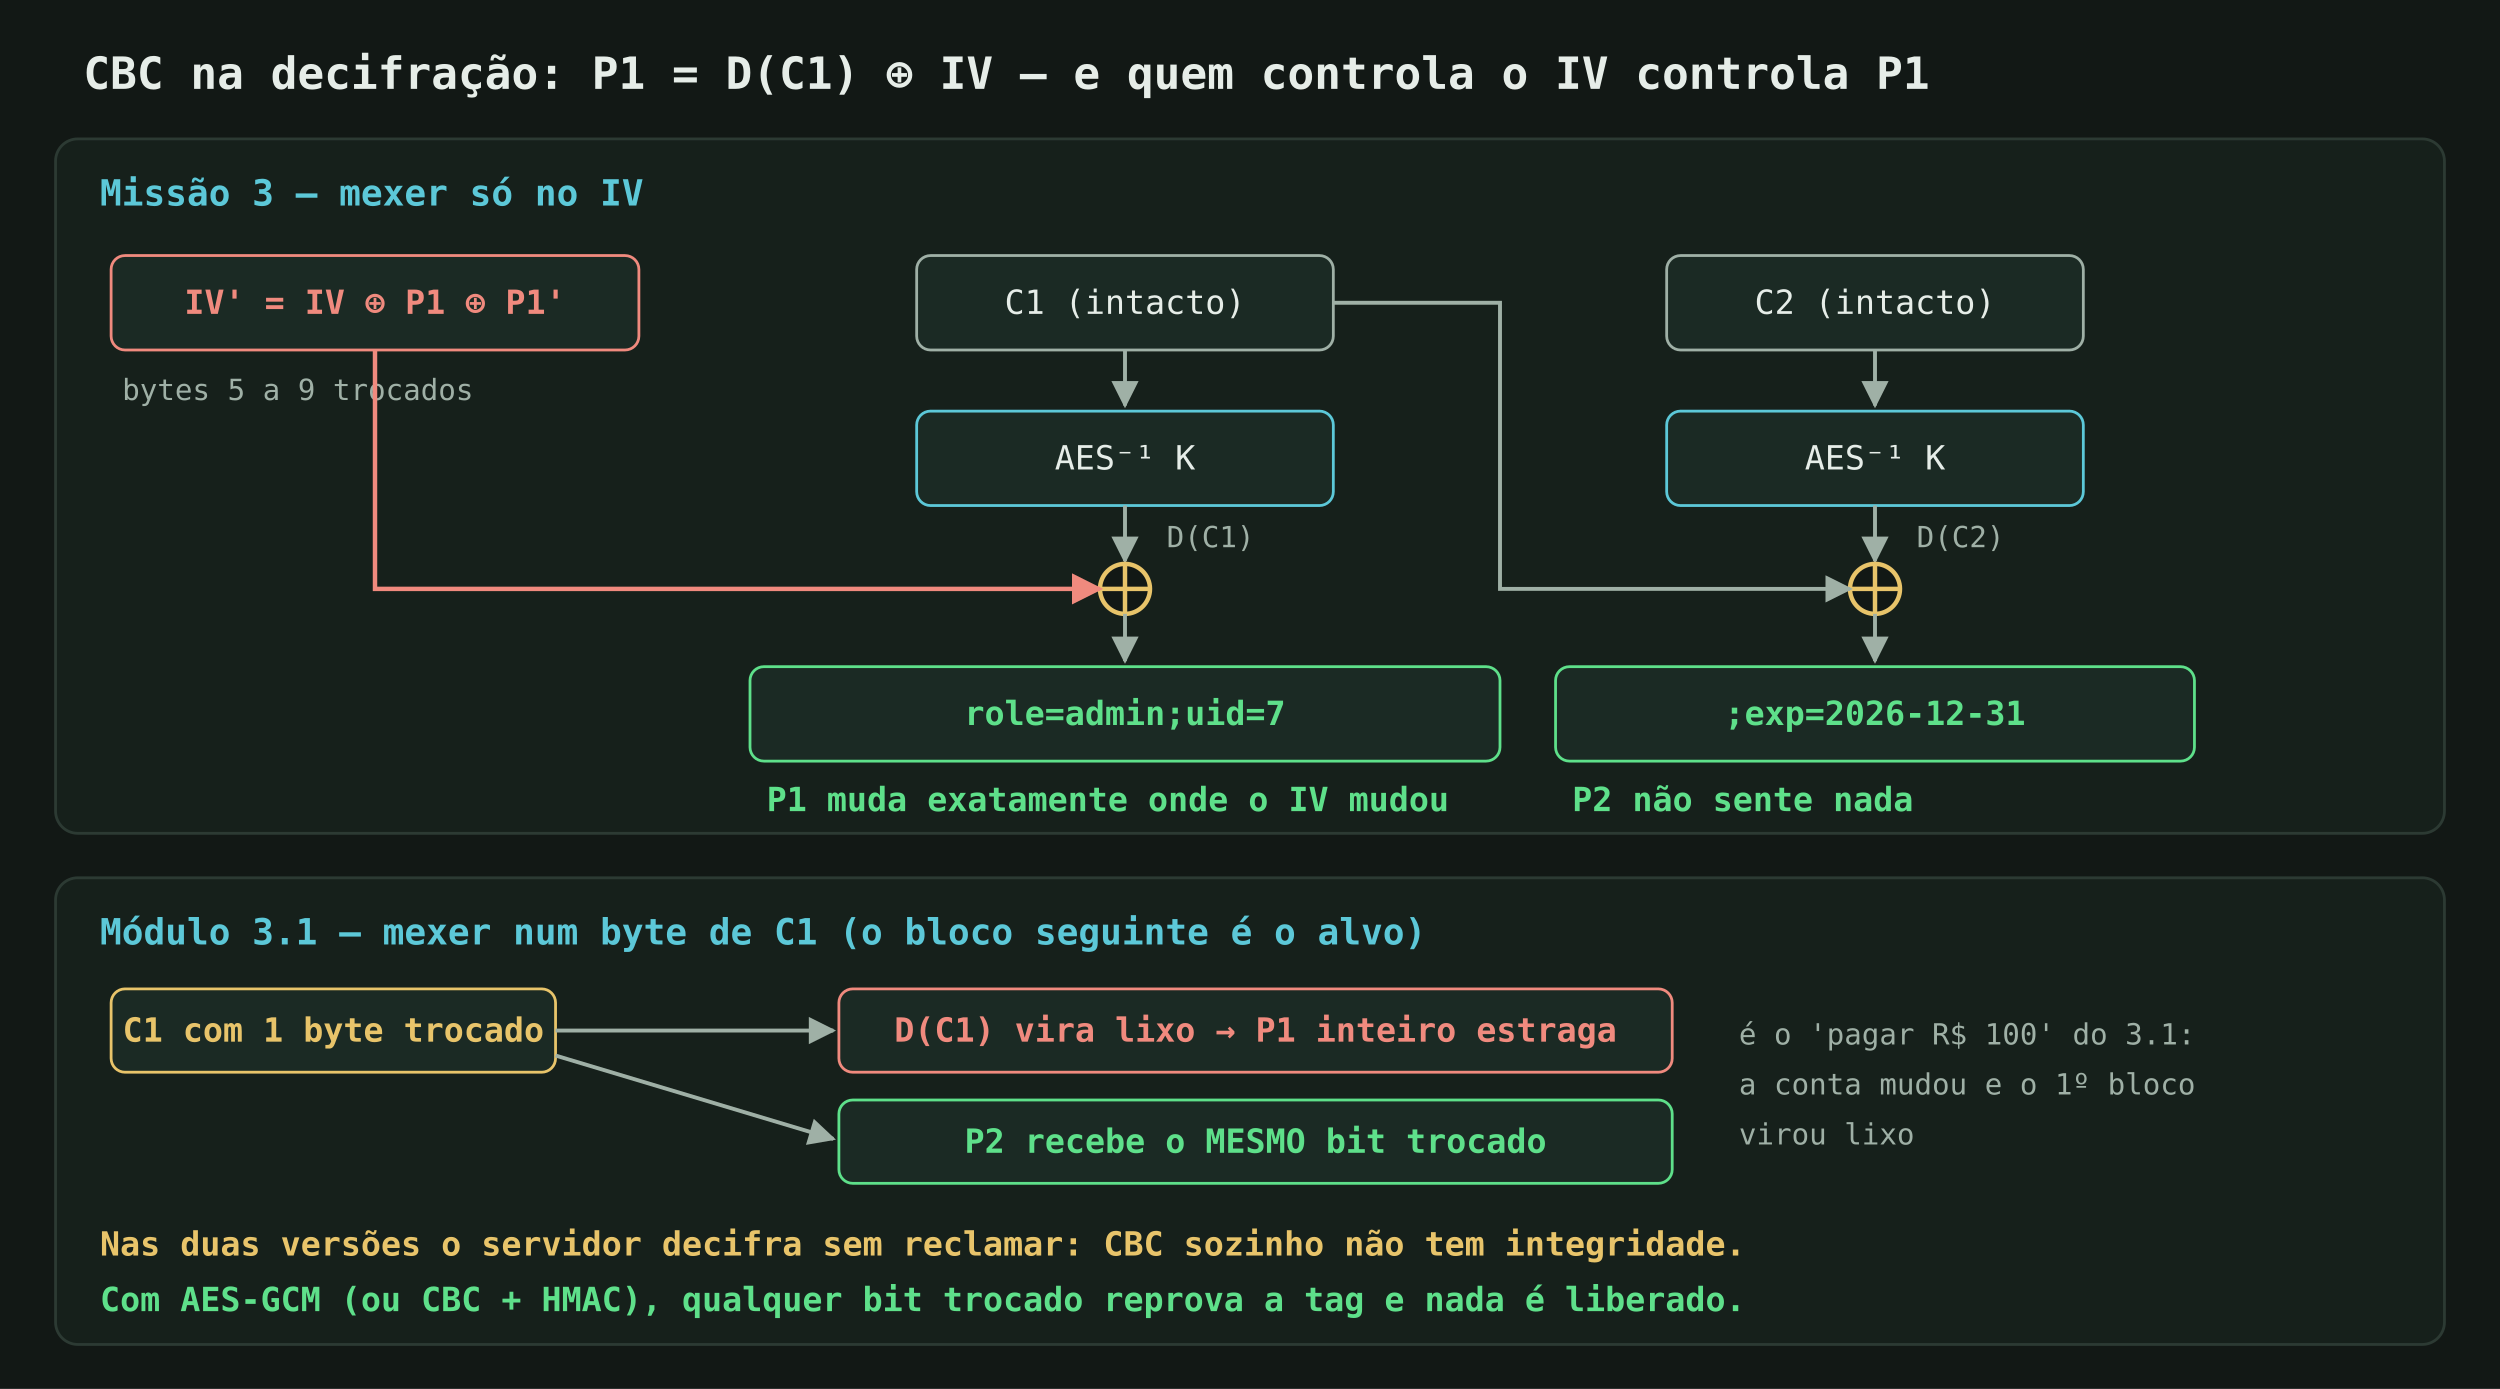
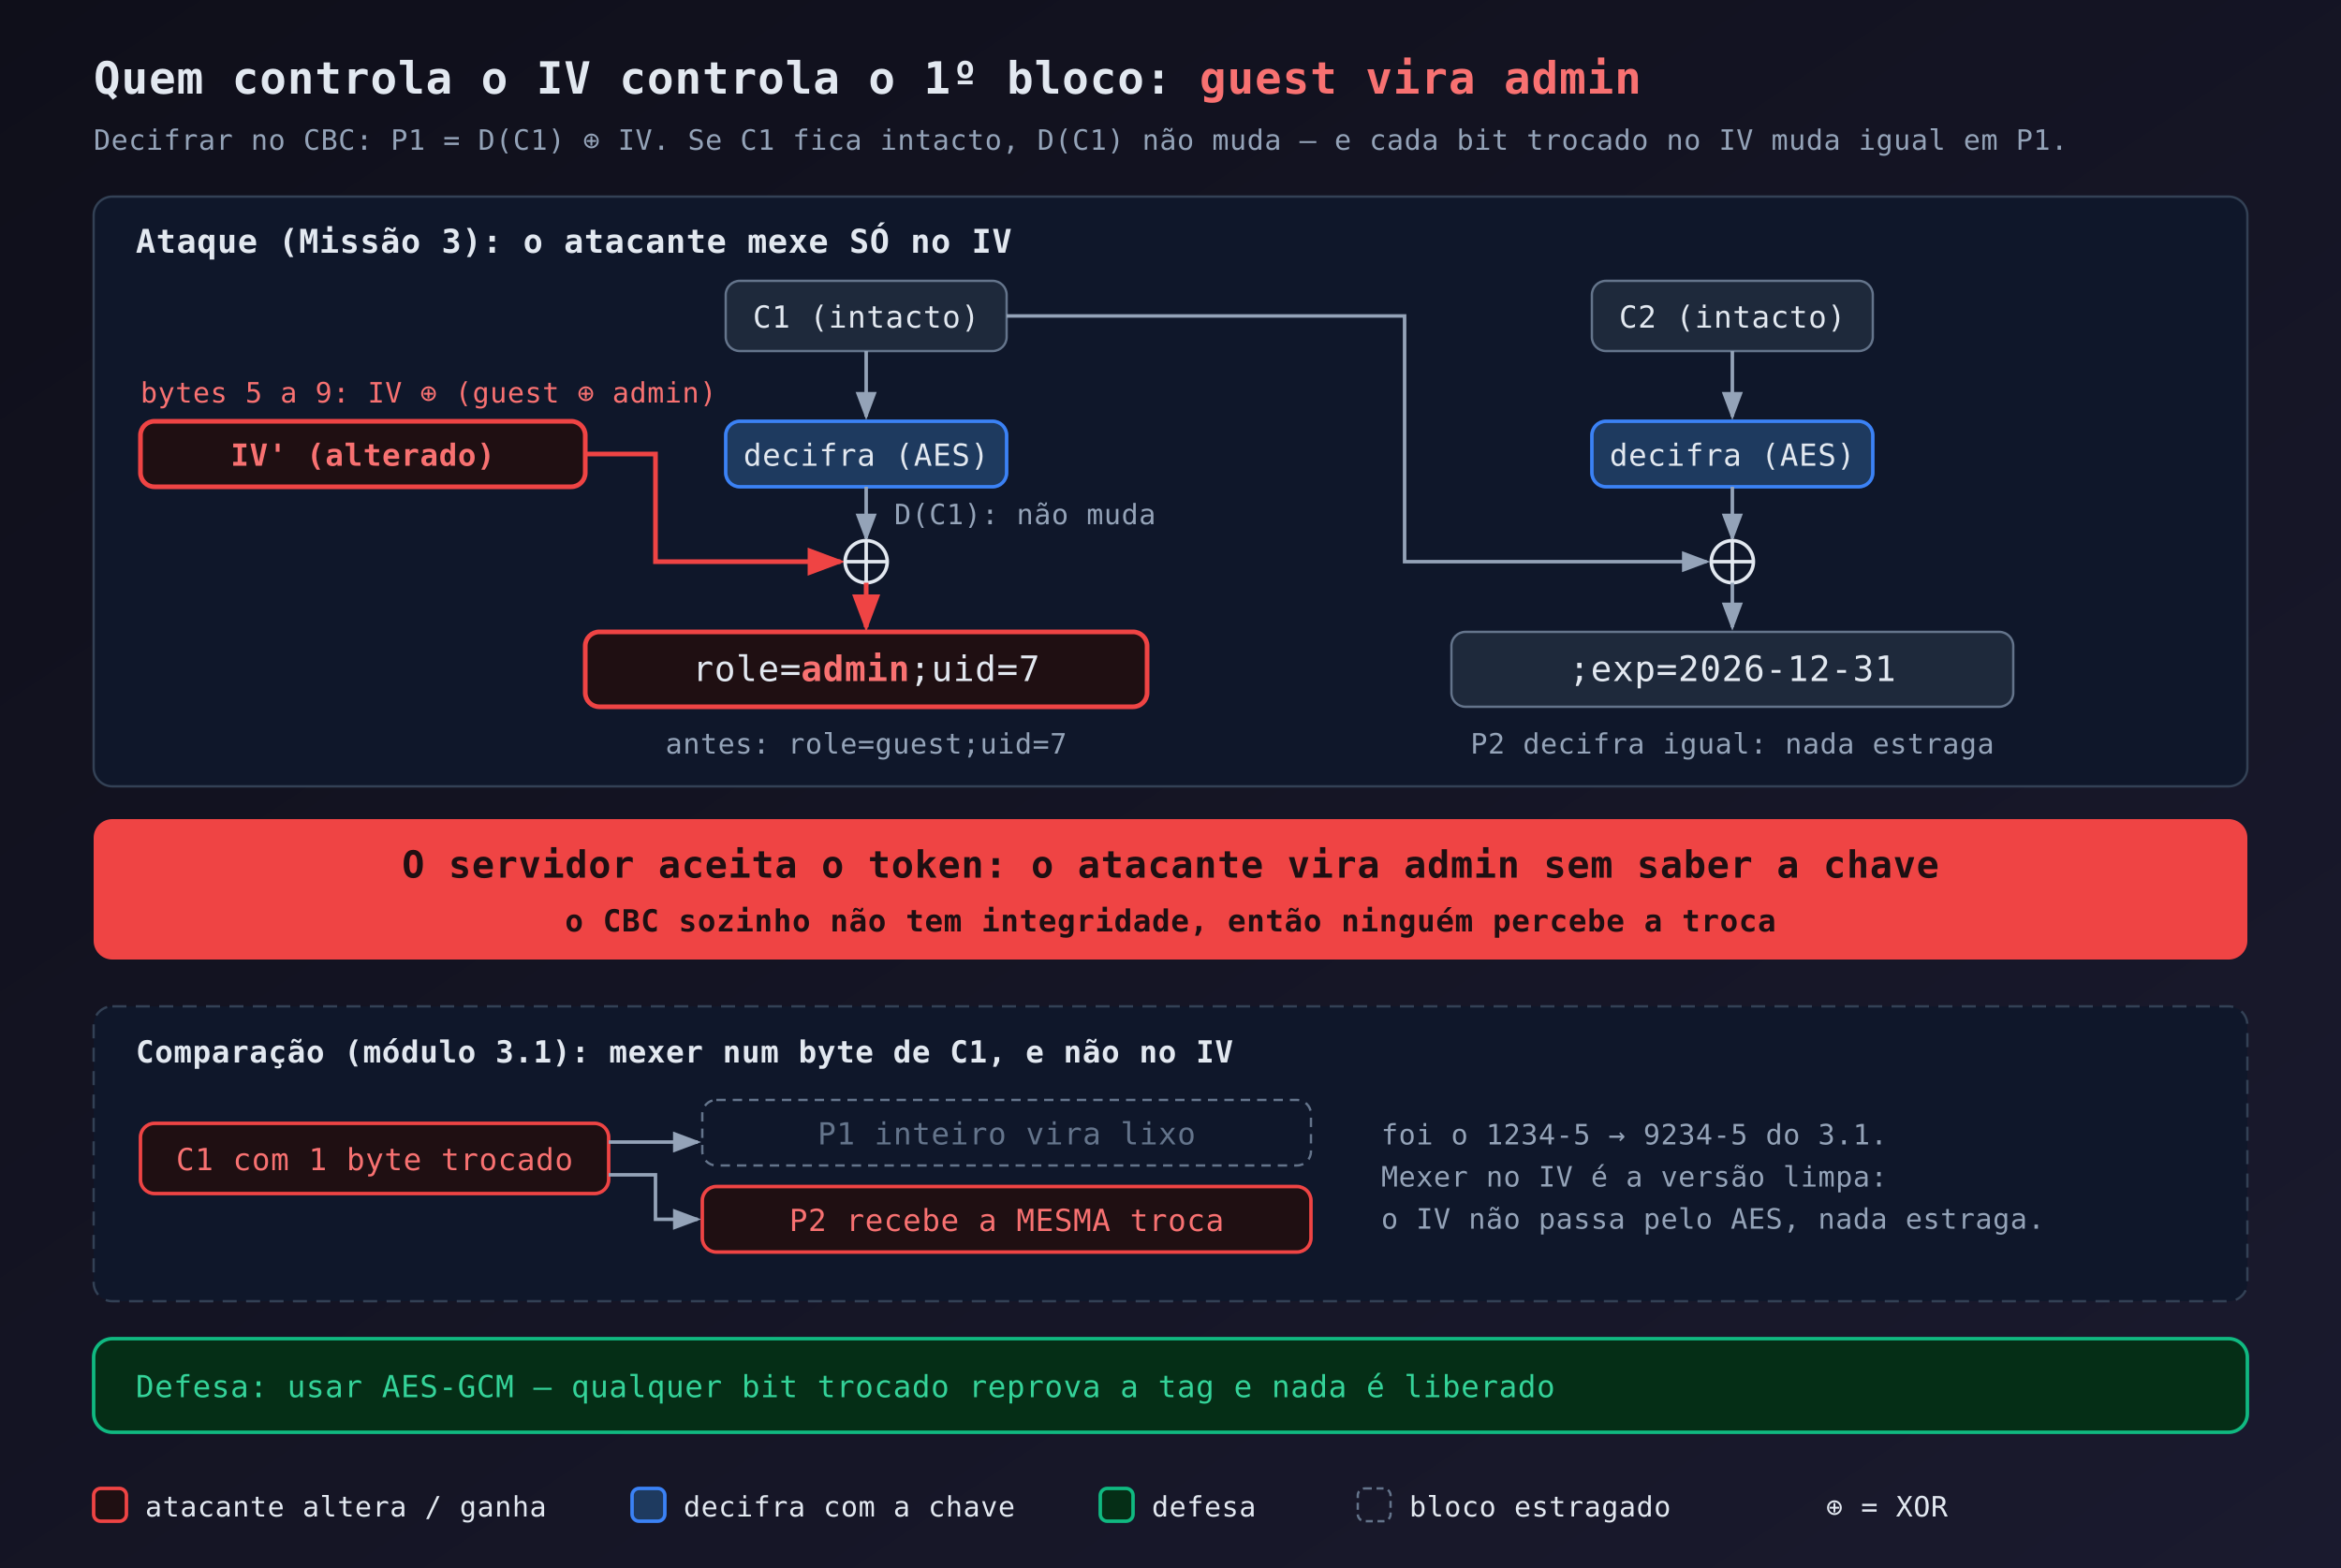
- <svg xmlns="http://www.w3.org/2000/svg" viewBox="0 0 900 500" role="img" aria-labelledby="t d">
+ <svg xmlns="http://www.w3.org/2000/svg" viewBox="0 0 1000 670" width="1000" height="670" role="img" aria-labelledby="t d">
  <style>
-     text { font-family: ui-monospace, "DejaVu Sans Mono", Menlo, Consolas, monospace; fill: #e6ede8; }
-     .t { font-size: 16px; font-weight: 700; }
-     .h { font-size: 13px; font-weight: 700; fill: #5cc8d8; }
-     .b { font-size: 12px; }
-     .c { font-size: 12px; text-anchor: middle; }
-     .s { font-size: 10.5px; fill: #9fb0a6; }
-     .sc { font-size: 10.5px; fill: #9fb0a6; text-anchor: middle; }
-     .ok { font-size: 12px; font-weight: 700; fill: #5ee08a; }
-     .no { font-size: 12px; font-weight: 700; fill: #f08a7e; }
-     .mid { font-size: 12px; font-weight: 700; fill: #e8c46a; }
-     .okc { font-size: 12px; font-weight: 700; fill: #5ee08a; text-anchor: middle; }
-     .noc { font-size: 12px; font-weight: 700; fill: #f08a7e; text-anchor: middle; }
-     .midc { font-size: 12px; font-weight: 700; fill: #e8c46a; text-anchor: middle; }
-     .ln { stroke: #9fb0a6; stroke-width: 1.4; fill: none; marker-end: url(#a); }
-     .lr { stroke: #f08a7e; stroke-width: 1.6; fill: none; marker-end: url(#ar); }
-     .lg { stroke: #5ee08a; stroke-width: 1.6; fill: none; marker-end: url(#ag); }
+     text { font-family: 'SF Mono', 'Fira Code', 'Cascadia Code', 'DejaVu Sans Mono', 'Courier New', monospace; fill: #e2e8f0; letter-spacing: 0.02em; }
+     .title { font-size: 19px; font-weight: 700; }
+     .h { font-size: 14px; font-weight: 700; }
+     .b { font-size: 13px; }
+     .c { font-size: 13px; text-anchor: middle; }
+     .f { font-size: 15px; text-anchor: middle; }
+     .s { font-size: 12px; fill: #94a3b8; }
+     .red { fill: #f87171; }
+     .grn { fill: #34d399; }
+     .mut { fill: #64748b; }
+     .bold { font-weight: 700; }
+     .ink1f0f12 { fill: #1f0f12; }
  </style>
  <defs>
-     <marker id="a" viewBox="0 0 10 10" refX="9" refY="5" markerWidth="7" markerHeight="7" orient="auto-start-reverse">
-       <path d="M0,0 L10,5 L0,10 z" fill="#9fb0a6" />
+     <linearGradient id="bg-grad" x1="0%" y1="0%" x2="100%" y2="100%">
+       <stop offset="0%" stop-color="#0f0f1a" />
+       <stop offset="100%" stop-color="#1a1a2e" />
+     </linearGradient>
+     <marker id="arrow-gray" markerWidth="8" markerHeight="6" refX="7" refY="3" orient="auto">
+       <polygon points="0 0, 8 3, 0 6" fill="#94a3b8" />
    </marker>
-     <marker id="ar" viewBox="0 0 10 10" refX="9" refY="5" markerWidth="7" markerHeight="7" orient="auto-start-reverse">
-       <path d="M0,0 L10,5 L0,10 z" fill="#f08a7e" />
-     </marker>
-     <marker id="ag" viewBox="0 0 10 10" refX="9" refY="5" markerWidth="7" markerHeight="7" orient="auto-start-reverse">
-       <path d="M0,0 L10,5 L0,10 z" fill="#5ee08a" />
+     <marker id="arrow-red" markerWidth="8" markerHeight="6" refX="7" refY="3" orient="auto">
+       <polygon points="0 0, 8 3, 0 6" fill="#ef4444" />
    </marker>
  </defs>
-   <rect width="900" height="500" fill="#121815" />
-   <text class="t" x="30" y="32">CBC na decifração: P1 = D(C1) ⊕ IV — e quem controla o IV controla P1</text>
-   <rect x="20" y="50" width="860" height="250" rx="8" fill="#16201b" stroke="#2c3a33" />
-   <text class="h" x="36" y="74">Missão 3 — mexer só no IV</text>
-   <rect x="40" y="92" width="190" height="34" rx="5" fill="#1b2a24" stroke="#f08a7e" />
-   <text class="noc" x="135.0" y="113.0">IV' = IV ⊕ P1 ⊕ P1'</text>
-   <text class="s" x="44" y="144">bytes 5 a 9 trocados</text>
-   <rect x="330" y="92" width="150" height="34" rx="5" fill="#1b2a24" stroke="#9fb0a6" />
-   <text class="c" x="405.0" y="113.0">C1 (intacto)</text>
-   <path class="ln" d="M405,126 L405,146" />
-   <rect x="330" y="148" width="150" height="34" rx="5" fill="#1b2a24" stroke="#5cc8d8" />
-   <text class="c" x="405.0" y="169.0">AES⁻¹ K</text>
-   <path class="ln" d="M405,182 L405,202" />
-   <text class="s" x="420" y="197">D(C1)</text>
-   <circle cx="405" cy="212" r="9" fill="#121815" stroke="#e8c46a" stroke-width="1.6" />
-   <path d="M396,212 H414 M405,203 V221" stroke="#e8c46a" stroke-width="1.6" />
-   <path class="ln" d="M405,221 L405,238" />
-   <rect x="600" y="92" width="150" height="34" rx="5" fill="#1b2a24" stroke="#9fb0a6" />
-   <text class="c" x="675.0" y="113.0">C2 (intacto)</text>
-   <path class="ln" d="M675,126 L675,146" />
-   <rect x="600" y="148" width="150" height="34" rx="5" fill="#1b2a24" stroke="#5cc8d8" />
-   <text class="c" x="675.0" y="169.0">AES⁻¹ K</text>
-   <path class="ln" d="M675,182 L675,202" />
-   <text class="s" x="690" y="197">D(C2)</text>
-   <circle cx="675" cy="212" r="9" fill="#121815" stroke="#e8c46a" stroke-width="1.6" />
-   <path d="M666,212 H684 M675,203 V221" stroke="#e8c46a" stroke-width="1.6" />
-   <path class="ln" d="M675,221 L675,238" />
-   <path class="lr" d="M135,126 L135,212 L396,212" />
-   <path class="ln" d="M480,109 L540,109 L540,212 L666,212" />
-   <rect x="270" y="240" width="270" height="34" rx="5" fill="#1b2a24" stroke="#5ee08a" />
-   <text class="okc" x="405.0" y="261.0">role=admin;uid=7</text>
-   <rect x="560" y="240" width="230" height="34" rx="5" fill="#1b2a24" stroke="#5ee08a" />
-   <text class="okc" x="675.0" y="261.0">;exp=2026-12-31</text>
-   <text class="ok" x="276" y="292">P1 muda exatamente onde o IV mudou</text>
-   <text class="ok" x="566" y="292">P2 não sente nada</text>
-   <rect x="20" y="316" width="860" height="168" rx="8" fill="#16201b" stroke="#2c3a33" />
-   <text class="h" x="36" y="340">Módulo 3.1 — mexer num byte de C1 (o bloco seguinte é o alvo)</text>
-   <rect x="40" y="356" width="160" height="30" rx="5" fill="#1b2a24" stroke="#e8c46a" />
-   <text class="midc" x="120.0" y="375.0">C1 com 1 byte trocado</text>
-   <path class="ln" d="M200,371 L300,371" />
-   <rect x="302" y="356" width="300" height="30" rx="5" fill="#1b2a24" stroke="#f08a7e" />
-   <text class="noc" x="452.0" y="375.0">D(C1) vira lixo → P1 inteiro estraga</text>
-   <path class="ln" d="M200,380 L300,410" />
-   <rect x="302" y="396" width="300" height="30" rx="5" fill="#1b2a24" stroke="#5ee08a" />
-   <text class="okc" x="452.0" y="415.0">P2 recebe o MESMO bit trocado</text>
-   <text class="s" x="626" y="376">é o 'pagar R$ 100' do 3.1:</text>
-   <text class="s" x="626" y="394">a conta mudou e o 1º bloco</text>
-   <text class="s" x="626" y="412">virou lixo</text>
-   <text class="mid" x="36" y="452">Nas duas versões o servidor decifra sem reclamar: CBC sozinho não tem integridade.</text>
-   <text class="ok" x="36" y="472">Com AES-GCM (ou CBC + HMAC), qualquer bit trocado reprova a tag e nada é liberado.</text>
+   <rect width="1000" height="670" fill="url(#bg-grad)" />
+   <text class="title" x="40" y="40">Quem controla o IV controla o 1º bloco: <tspan class="red">guest vira admin</tspan>
+   </text>
+   <text class="s" x="40" y="64">Decifrar no CBC: P1 = D(C1) ⊕ IV. Se C1 fica intacto, D(C1) não muda — e cada bit trocado no IV muda igual em P1.</text>
+   <rect data-graph-role="container" x="40" y="84" width="920" height="252" rx="8" fill="#0f172a" stroke="#334155" />
+   <text class="h" x="58" y="108">Ataque (Missão 3): o atacante mexe SÓ no IV</text>
+   <text class="s red" x="60" y="172">bytes 5 a 9: IV ⊕ (guest ⊕ admin)</text>
+   <rect x="60" y="180" width="190" height="28" rx="6" fill="#1f0f12" stroke="#ef4444" stroke-width="2" />
+   <text class="c red bold" x="155" y="199">IV' (alterado)</text>
+   <path d="M250,194 H280 V240 H359" stroke="#ef4444" stroke-width="2" fill="none" marker-end="url(#arrow-red)" />
+   <rect x="310" y="120" width="120" height="30" rx="6" fill="#1e293b" stroke="#64748b" />
+   <text class="c" x="370" y="140">C1 (intacto)</text>
+   <path d="M370,150 V178" stroke="#94a3b8" stroke-width="1.5" fill="none" marker-end="url(#arrow-gray)" />
+   <rect x="310" y="180" width="120" height="28" rx="6" fill="#1e3a5f" stroke="#3b82f6" stroke-width="1.5" />
+   <text class="c" x="370" y="199">decifra (AES)</text>
+   <path d="M370,208 V230" stroke="#94a3b8" stroke-width="1.5" fill="none" marker-end="url(#arrow-gray)" />
+   <text class="s" x="382" y="224">D(C1): não muda</text>
+   <circle cx="370" cy="240" r="9" fill="#0f172a" stroke="#e2e8f0" stroke-width="1.5" />
+   <path d="M361,240 H379 M370,231 V249" stroke="#e2e8f0" stroke-width="1.5" />
+   <path d="M370,249 V268" stroke="#ef4444" stroke-width="2" fill="none" marker-end="url(#arrow-red)" />
+   <rect x="250" y="270" width="240" height="32" rx="6" fill="#1f0f12" stroke="#ef4444" stroke-width="2" />
+   <text class="f" x="370" y="291">role=<tspan class="red bold">admin</tspan>;uid=7</text>
+   <text class="s" x="370" y="322" text-anchor="middle">antes: role=guest;uid=7</text>
+   <path d="M430,135 H600 V240 H729" stroke="#94a3b8" stroke-width="1.5" fill="none" marker-end="url(#arrow-gray)" />
+   <rect x="680" y="120" width="120" height="30" rx="6" fill="#1e293b" stroke="#64748b" />
+   <text class="c" x="740" y="140">C2 (intacto)</text>
+   <path d="M740,150 V178" stroke="#94a3b8" stroke-width="1.5" fill="none" marker-end="url(#arrow-gray)" />
+   <rect x="680" y="180" width="120" height="28" rx="6" fill="#1e3a5f" stroke="#3b82f6" stroke-width="1.5" />
+   <text class="c" x="740" y="199">decifra (AES)</text>
+   <path d="M740,208 V230" stroke="#94a3b8" stroke-width="1.5" fill="none" marker-end="url(#arrow-gray)" />
+   <circle cx="740" cy="240" r="9" fill="#0f172a" stroke="#e2e8f0" stroke-width="1.5" />
+   <path d="M731,240 H749 M740,231 V249" stroke="#e2e8f0" stroke-width="1.5" />
+   <path d="M740,249 V268" stroke="#94a3b8" stroke-width="1.5" fill="none" marker-end="url(#arrow-gray)" />
+   <rect x="620" y="270" width="240" height="32" rx="6" fill="#1e293b" stroke="#64748b" />
+   <text class="f" x="740" y="291">;exp=2026-12-31</text>
+   <text class="s" x="740" y="322" text-anchor="middle">P2 decifra igual: nada estraga</text>
+   <rect x="40" y="350" width="920" height="60" rx="8" fill="#ef4444" />
+   <text class="ink1f0f12" x="500" y="375" text-anchor="middle" font-size="16" font-weight="700">O servidor aceita o token: o atacante vira admin sem saber a chave</text>
+   <text class="ink1f0f12" x="500" y="398" text-anchor="middle" font-size="13" font-weight="700">o CBC sozinho não tem integridade, então ninguém percebe a troca</text>
+   <rect data-graph-role="container" x="40" y="430" width="920" height="126" rx="8" fill="#0f172a" stroke="#334155" stroke-dasharray="6 4" />
+   <text class="b bold" x="58" y="454">Comparação (módulo 3.1): mexer num byte de C1, e não no IV</text>
+   <rect x="60" y="480" width="200" height="30" rx="6" fill="#1f0f12" stroke="#ef4444" stroke-width="1.5" />
+   <text class="c red" x="160" y="500">C1 com 1 byte trocado</text>
+   <path d="M260,488 H298" stroke="#94a3b8" stroke-width="1.5" fill="none" marker-end="url(#arrow-gray)" />
+   <path d="M260,502 H280 V521 H298" stroke="#94a3b8" stroke-width="1.5" fill="none" marker-end="url(#arrow-gray)" />
+   <rect x="300" y="470" width="260" height="28" rx="6" fill="none" stroke="#64748b" stroke-dasharray="4 3" />
+   <text class="c mut" x="430" y="489">P1 inteiro vira lixo</text>
+   <rect x="300" y="507" width="260" height="28" rx="6" fill="#1f0f12" stroke="#ef4444" stroke-width="1.5" />
+   <text class="c red" x="430" y="526">P2 recebe a MESMA troca</text>
+   <text class="s" x="590" y="489">foi o 1234-5 → 9234-5 do 3.1.</text>
+   <text class="s" x="590" y="507">Mexer no IV é a versão limpa:</text>
+   <text class="s" x="590" y="525">o IV não passa pelo AES, nada estraga.</text>
+   <rect x="40" y="572" width="920" height="40" rx="8" fill="#052e16" stroke="#10b981" stroke-width="1.5" />
+   <text class="b grn" x="58" y="597">Defesa: usar AES-GCM — qualquer bit trocado reprova a tag e nada é liberado</text>
+   <g class="s">
+     <rect x="40" y="636" width="14" height="14" rx="3" fill="#1f0f12" stroke="#ef4444" stroke-width="1.5" />
+     <text x="62" y="648">atacante altera / ganha</text>
+     <rect x="270" y="636" width="14" height="14" rx="3" fill="#1e3a5f" stroke="#3b82f6" stroke-width="1.5" />
+     <text x="292" y="648">decifra com a chave</text>
+     <rect x="470" y="636" width="14" height="14" rx="3" fill="#052e16" stroke="#10b981" stroke-width="1.5" />
+     <text x="492" y="648">defesa</text>
+     <rect x="580" y="636" width="14" height="14" rx="3" fill="none" stroke="#64748b" stroke-dasharray="3 2" />
+     <text x="602" y="648">bloco estragado</text>
+     <text x="780" y="648">⊕ = XOR</text>
+   </g>
</svg>
